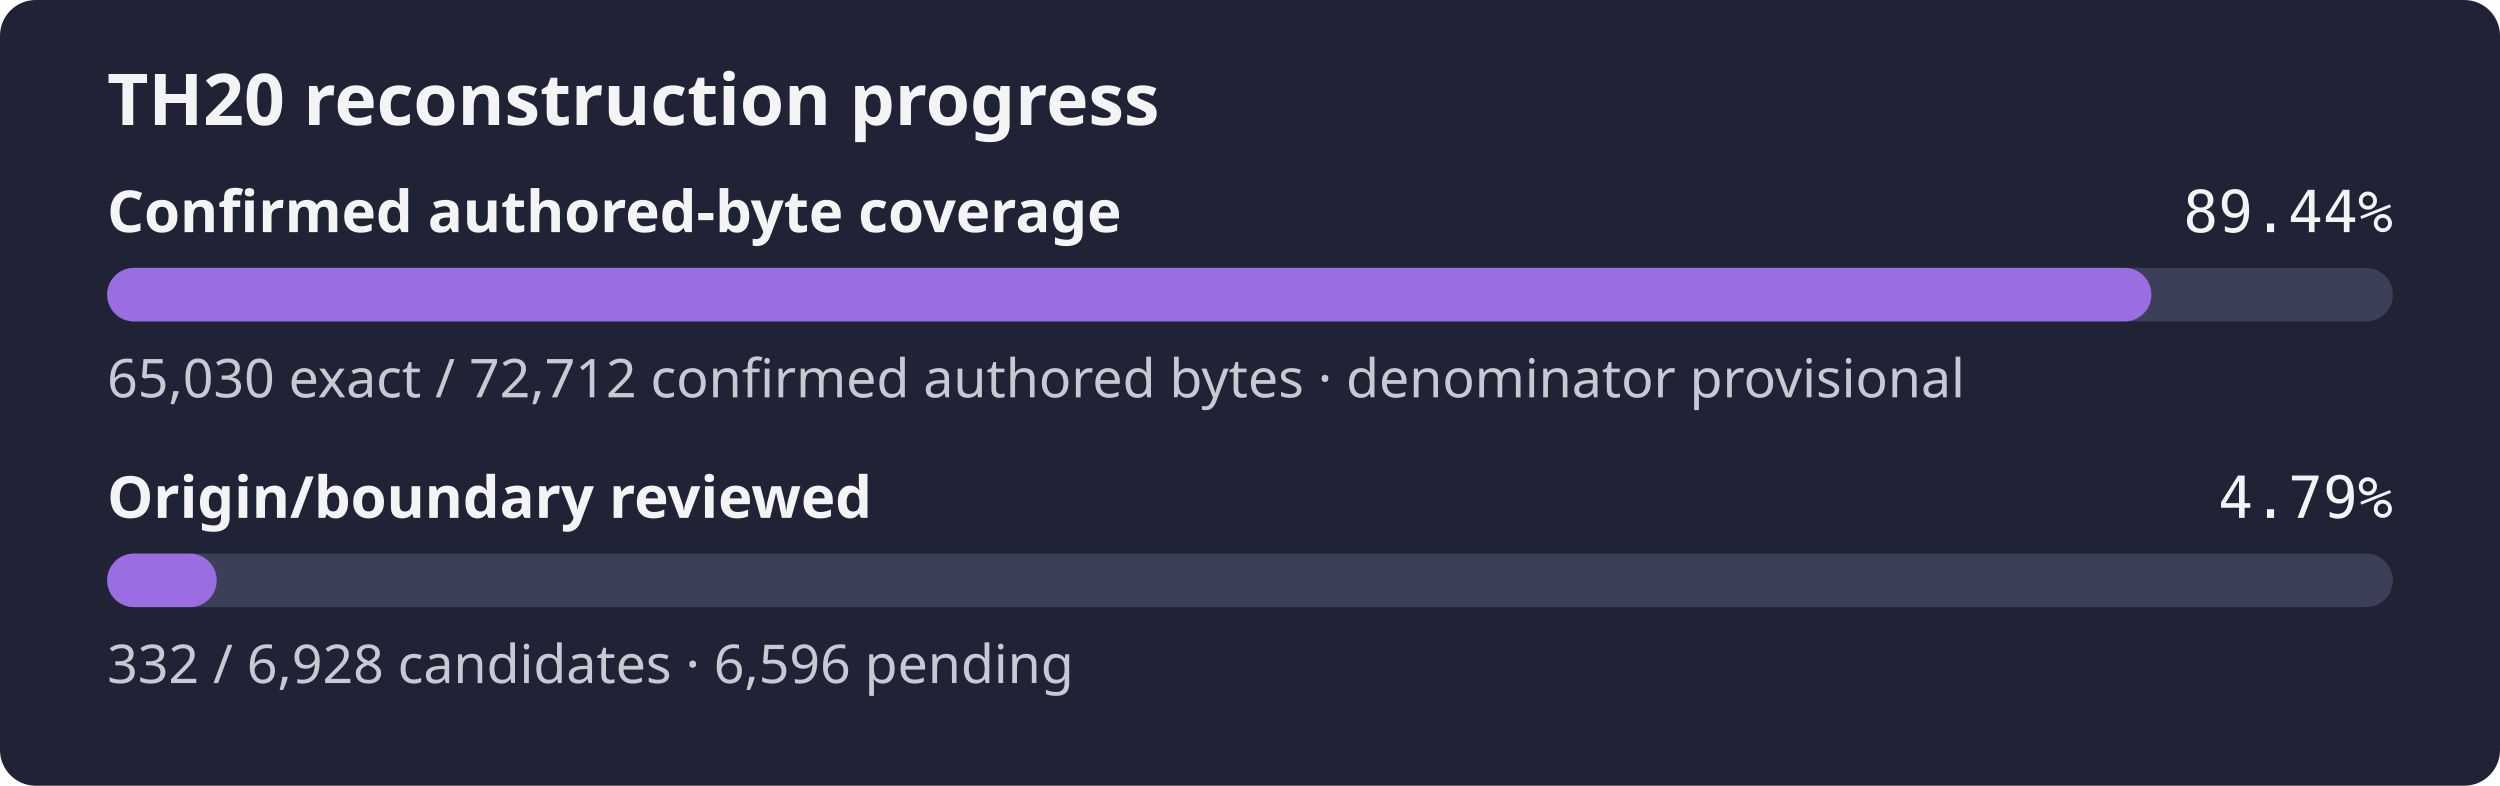
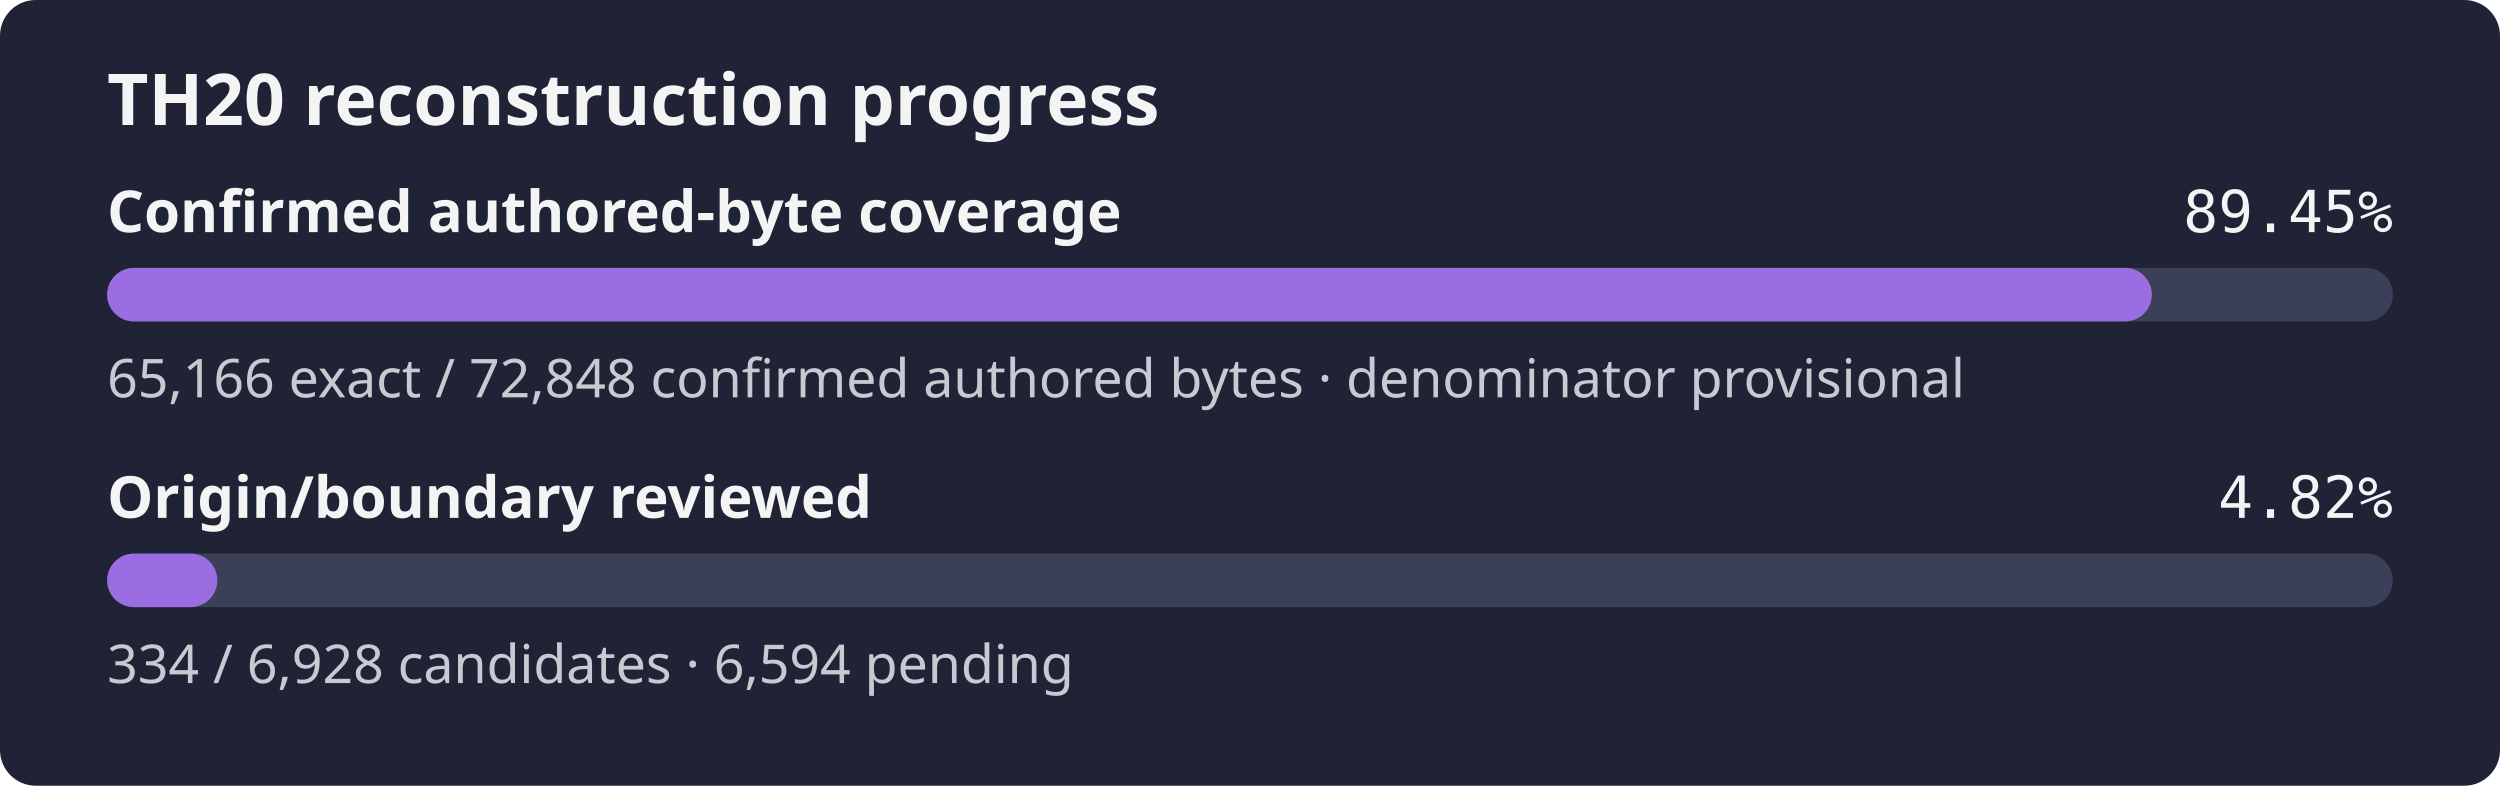
- <svg xmlns="http://www.w3.org/2000/svg" width="560" height="176" role="img" aria-label="TH20 reconstruction progress: 89.44% of the confirmed authored-byte set is exact, origin review 4.79%">
+ <svg xmlns="http://www.w3.org/2000/svg" width="560" height="176" role="img" aria-label="TH20 reconstruction progress: 89.45% of the confirmed authored-byte set is exact, origin review 4.82%">
  <rect width="560" height="176" rx="8" fill="#1f2335" />
  <text x="24" y="28" fill="#f4f4f5" font-family="sans-serif" font-size="16" font-weight="600">TH20 reconstruction progress</text>
  <text x="24" y="52" fill="#f4f4f5" font-family="sans-serif" font-size="13" font-weight="600">Confirmed authored-byte coverage</text>
-   <text x="536" y="52" fill="#f4f4f5" text-anchor="end" font-family="monospace" font-size="13">89.44%</text>
+   <text x="536" y="52" fill="#f4f4f5" text-anchor="end" font-family="monospace" font-size="13">89.45%</text>
  <rect x="24" y="60" width="512" height="12" rx="6" fill="#3b4058" />
-   <rect x="24" y="60" width="457.91" height="12" rx="6" fill="#9b6de3" />
-   <text x="24" y="89" fill="#c8cad2" font-family="sans-serif" font-size="12">65,030 exact / 72,712 confirmed authored bytes · denominator provisional</text>
+   <rect x="24" y="60" width="458.01" height="12" rx="6" fill="#9b6de3" />
+   <text x="24" y="89" fill="#c8cad2" font-family="sans-serif" font-size="12">65,166 exact / 72,848 confirmed authored bytes · denominator provisional</text>
  <text x="24" y="116" fill="#f4f4f5" font-family="sans-serif" font-size="13" font-weight="600">Origin/boundary reviewed</text>
-   <text x="536" y="116" fill="#f4f4f5" text-anchor="end" font-family="monospace" font-size="13">4.79%</text>
+   <text x="536" y="116" fill="#f4f4f5" text-anchor="end" font-family="monospace" font-size="13">4.82%</text>
  <rect x="24" y="124" width="512" height="12" rx="6" fill="#3b4058" />
-   <rect x="24" y="124" width="24.54" height="12" rx="6" fill="#9b6de3" />
-   <text x="24" y="153" fill="#c8cad2" font-family="sans-serif" font-size="12">332 / 6,928 candidates · 6,596 pending</text>
+   <rect x="24" y="124" width="24.68" height="12" rx="6" fill="#9b6de3" />
+   <text x="24" y="153" fill="#c8cad2" font-family="sans-serif" font-size="12">334 / 6,928 candidates · 6,594 pending</text>
</svg>
